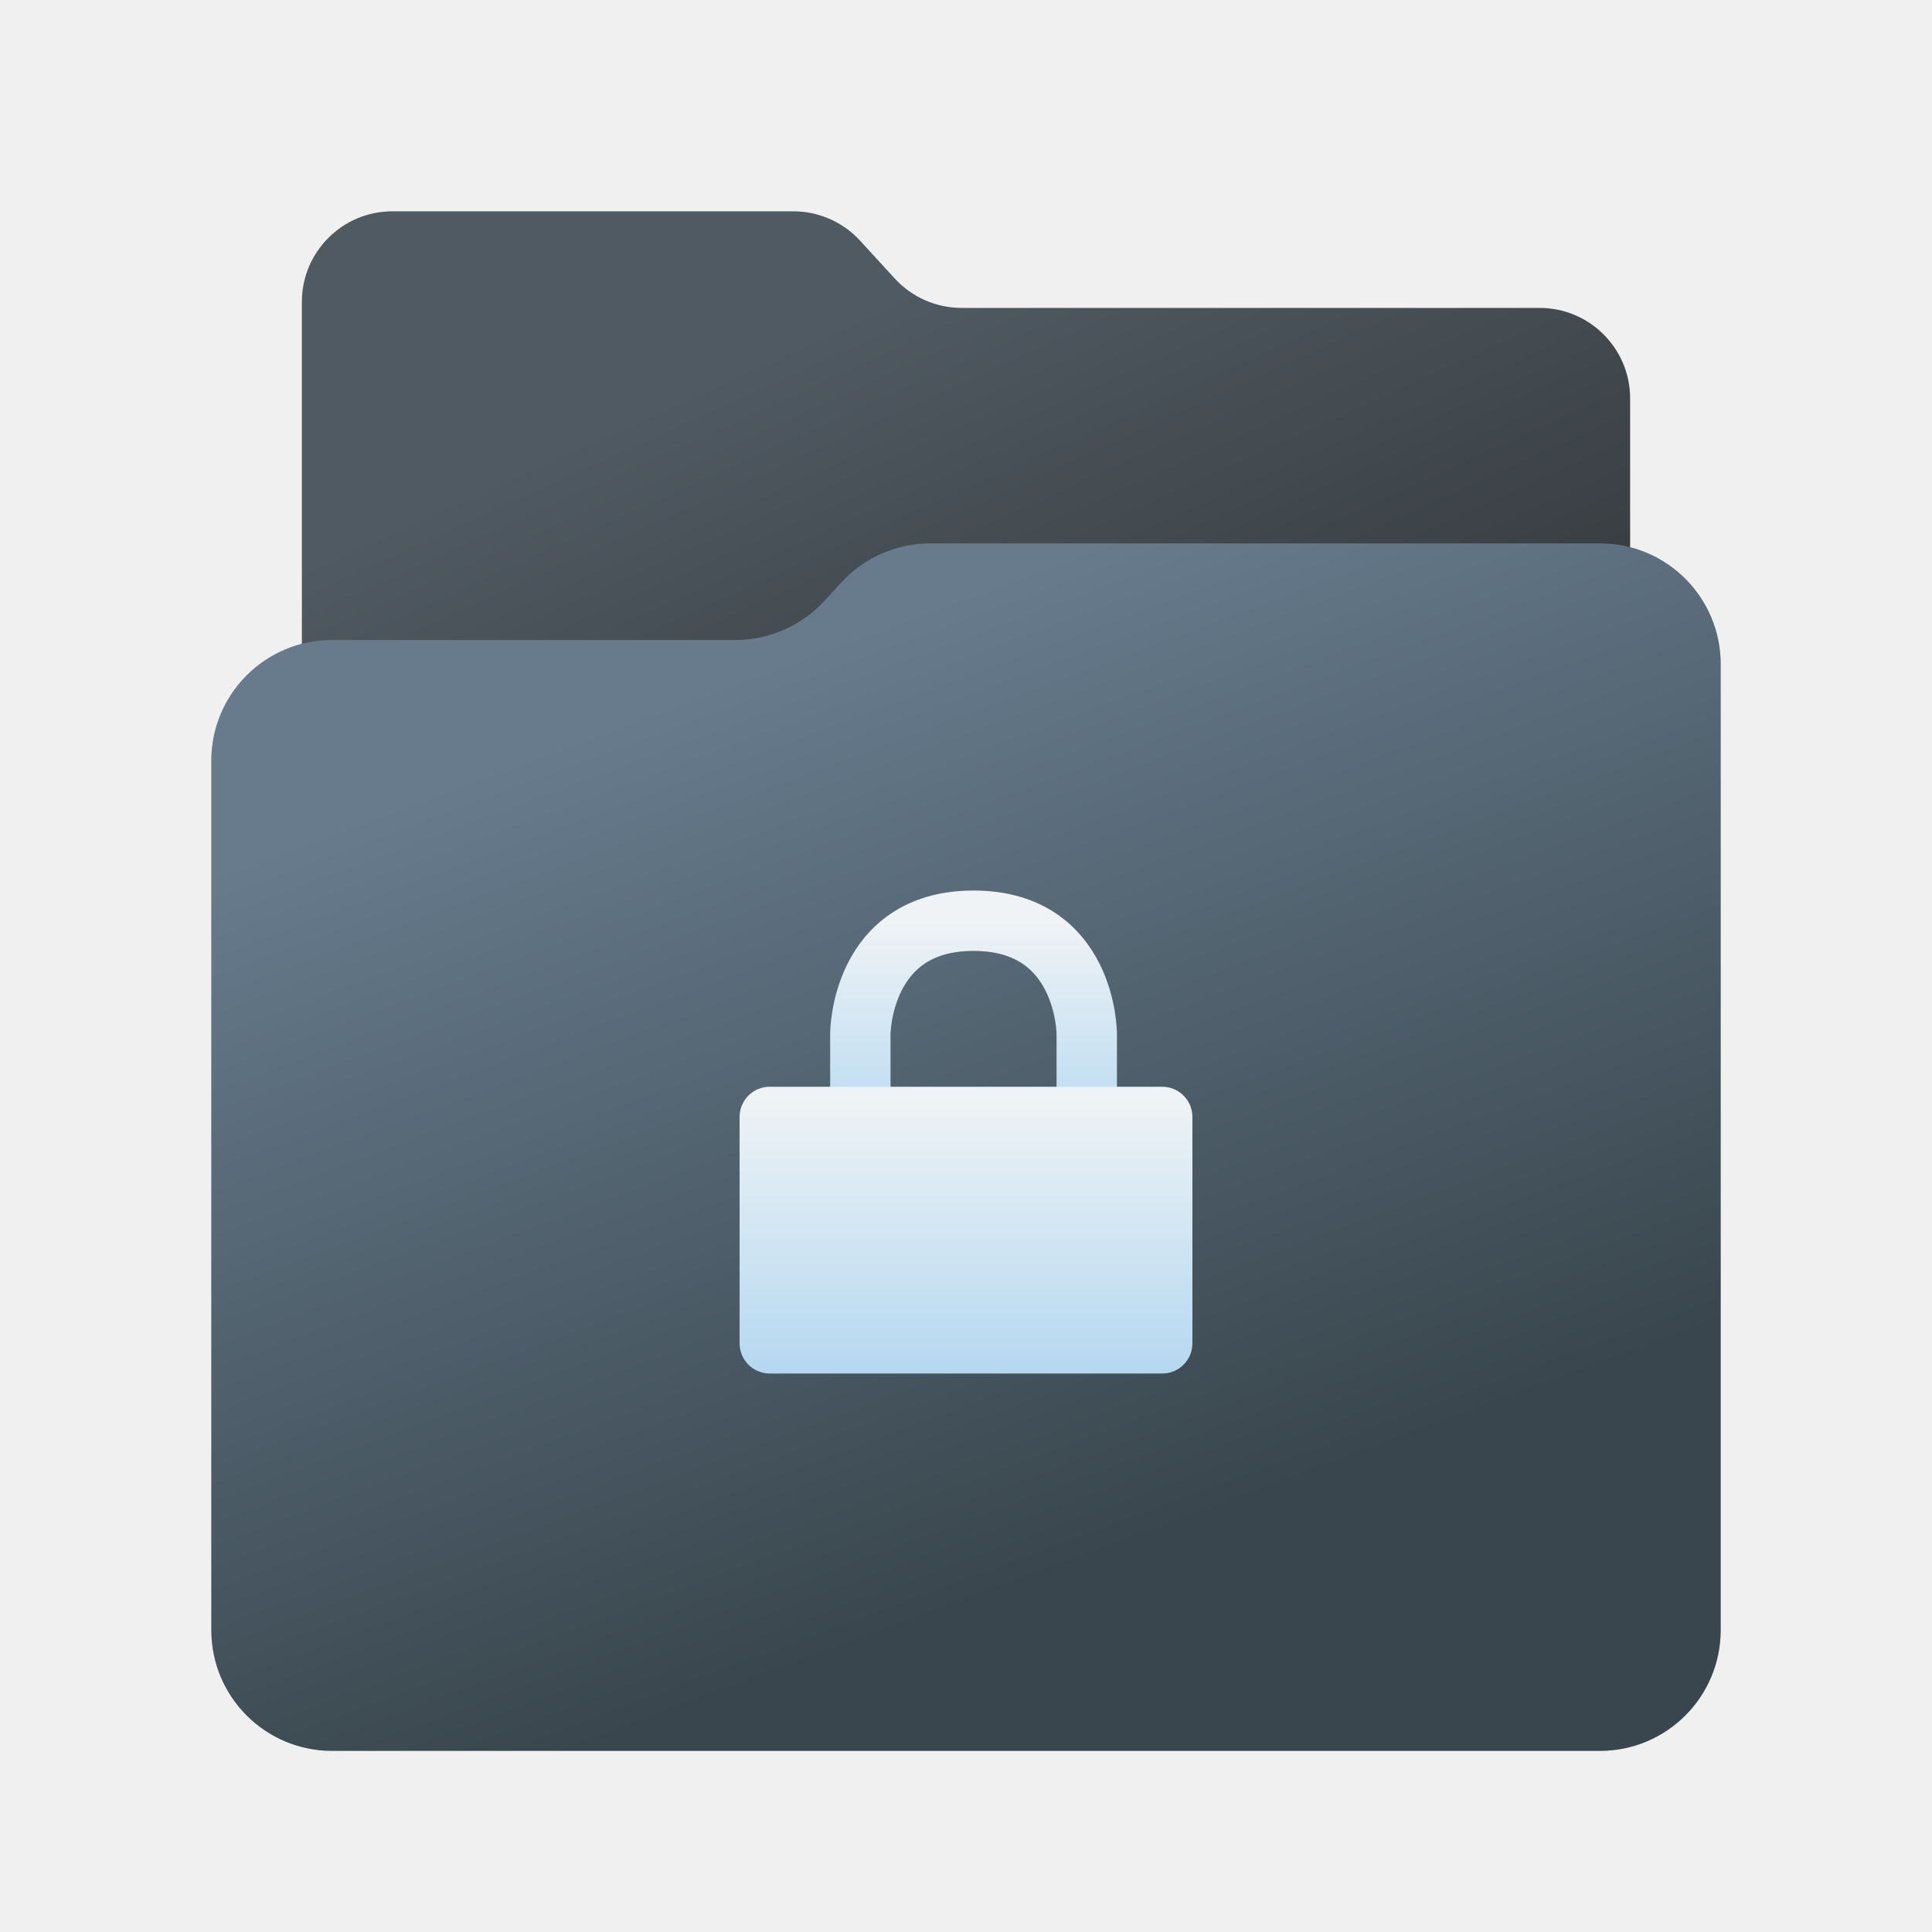
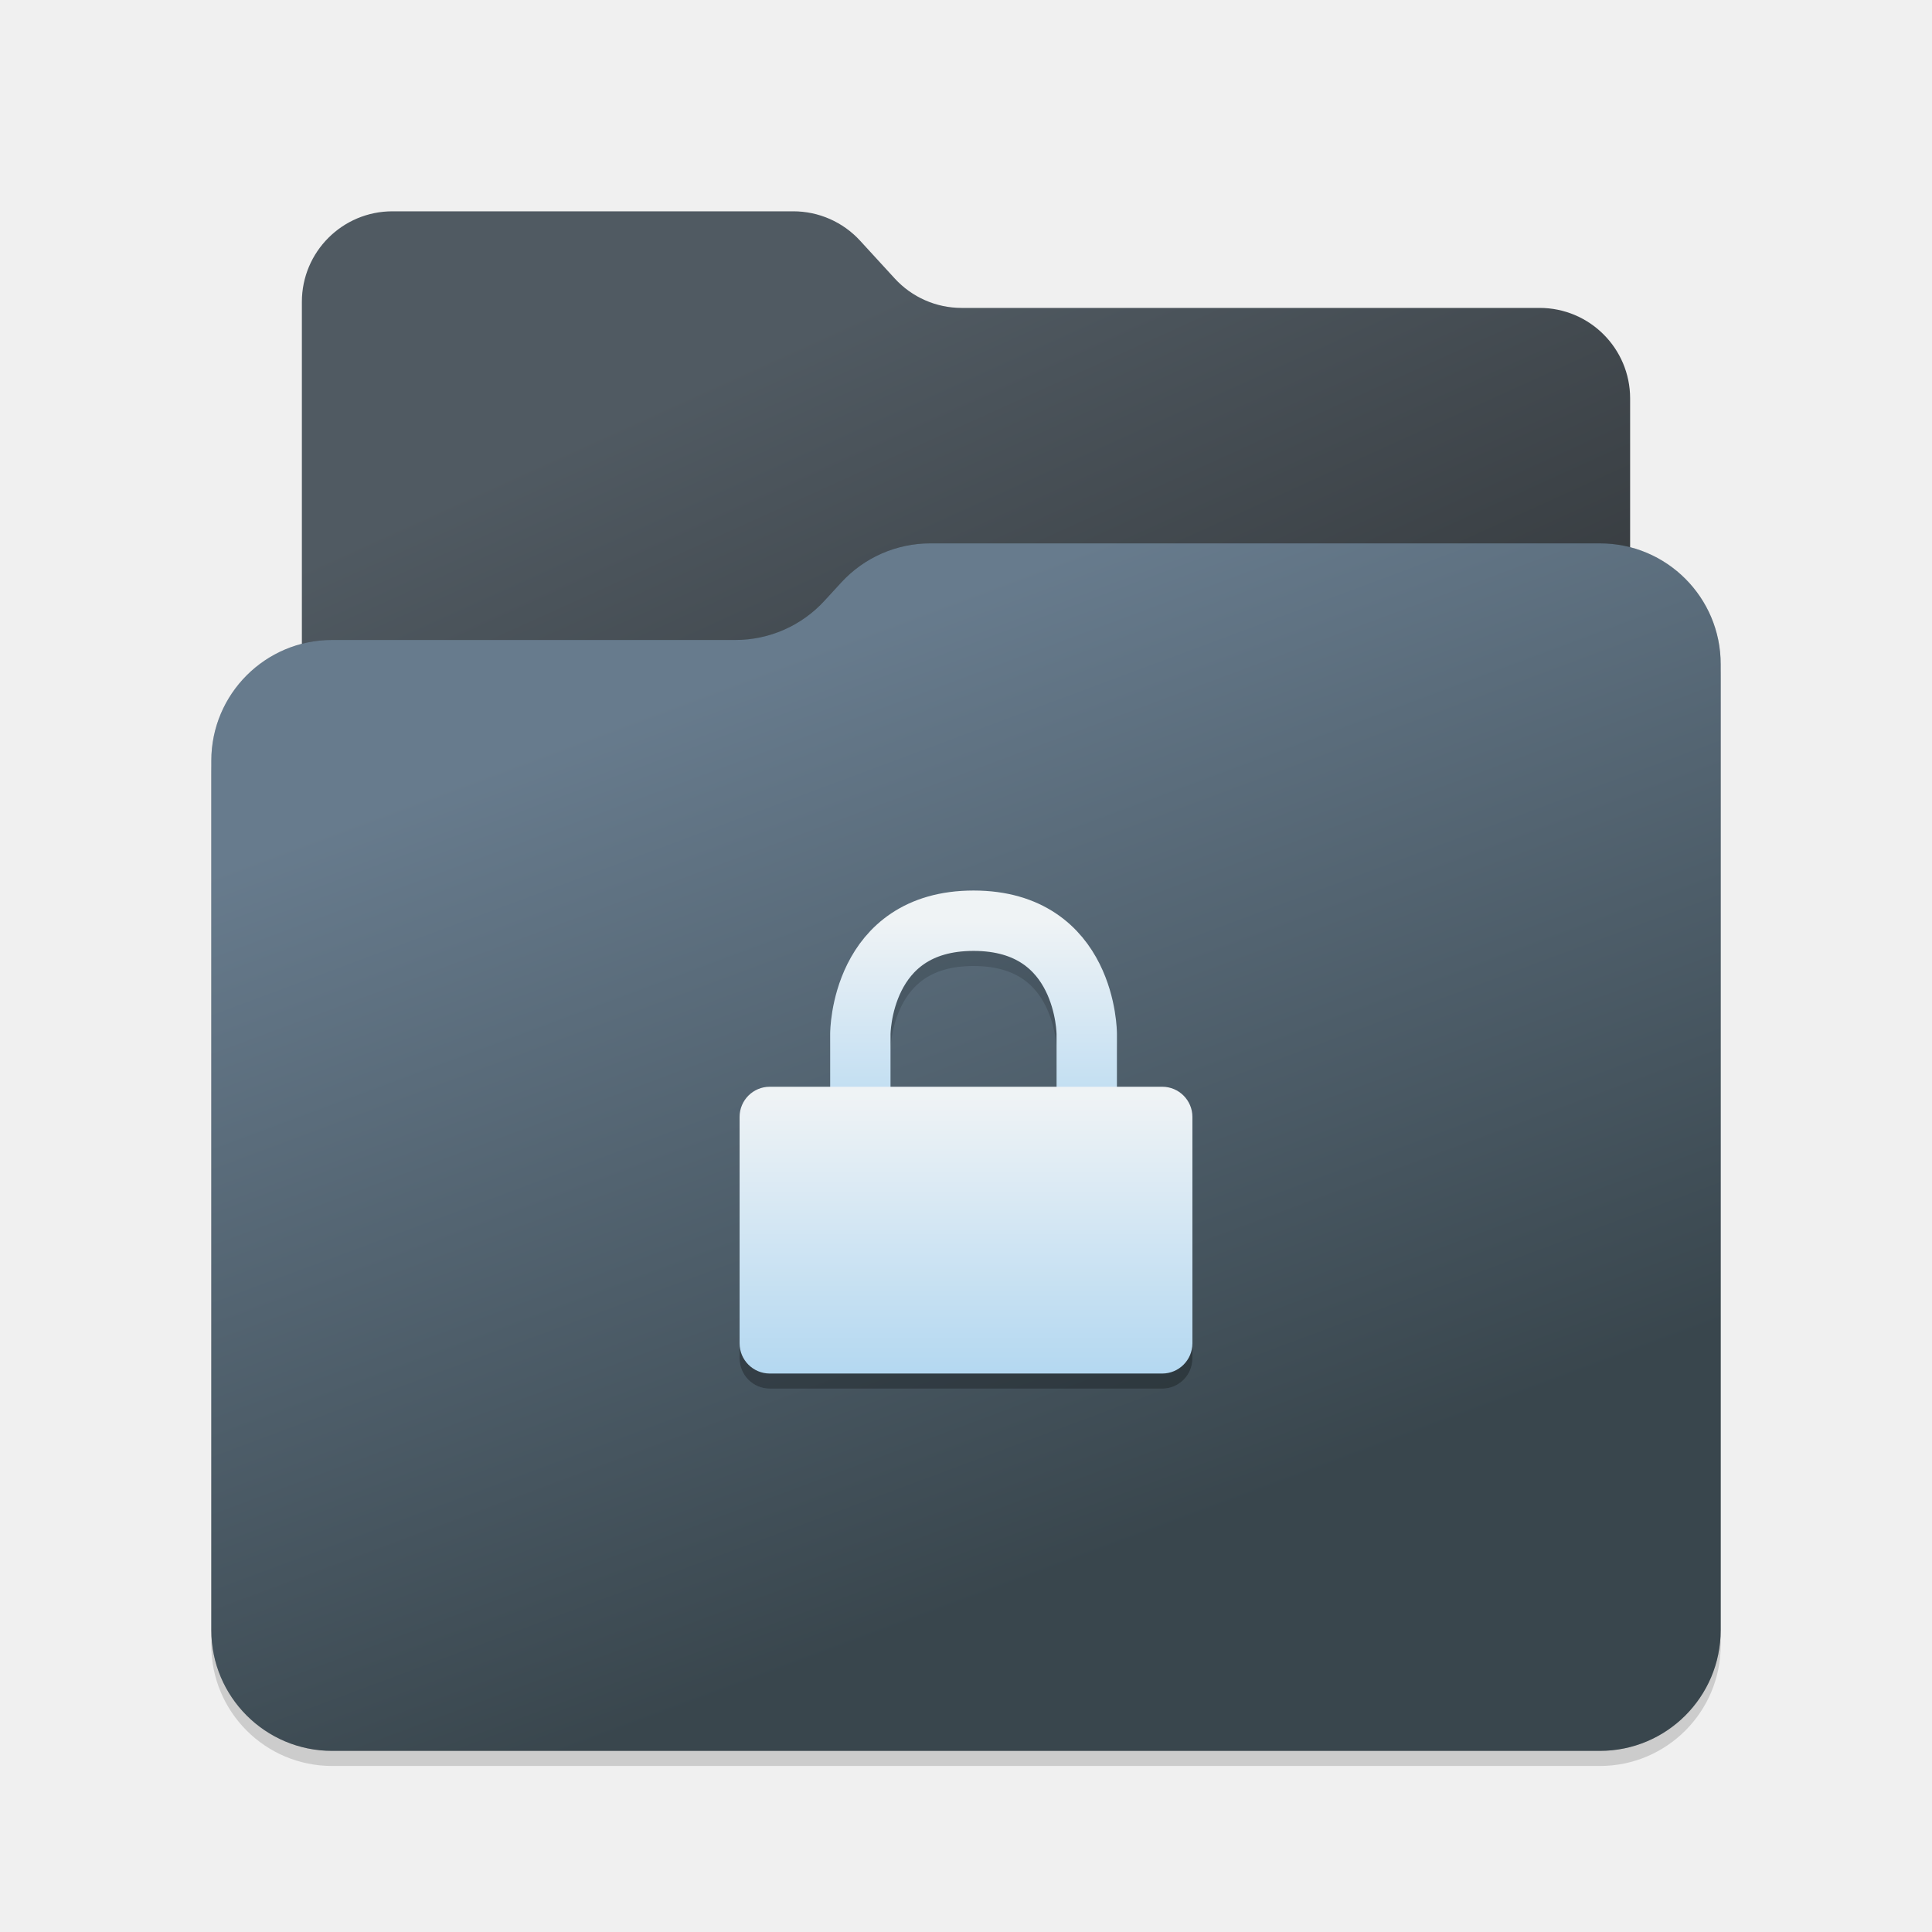
<svg xmlns="http://www.w3.org/2000/svg" width="128" height="128" viewBox="0 0 128 128" fill="none">
  <path d="M20 20V88C20 91.314 22.686 94 26 94H102C105.314 94 108 91.314 108 88V26.4C108 23.086 105.314 20.4 102 20.4H63.706C62.024 20.4 60.42 19.694 59.283 18.454L56.983 15.946C55.847 14.706 54.242 14 52.561 14L26 14C22.686 14 20 16.686 20 20Z" fill="url(#paint0_linear_3583_616)" />
  <path d="M14 50.4C14 45.982 17.582 42.4 22 42.4H48.722C50.961 42.4 53.097 41.462 54.612 39.814L55.74 38.586C57.255 36.938 59.392 36 61.63 36H106C110.418 36 114 39.582 114 44V108C114 112.418 110.418 116 106 116H22C17.582 116 14 112.418 14 108L14 50.4Z" fill="black" fill-opacity="0.15" />
+   <path d="M14 51.4C14 46.982 17.582 43.4 22 43.4H48.722C50.961 43.4 53.097 42.462 54.612 40.814L55.74 39.586C57.255 37.938 59.392 37 61.63 37H106C110.418 37 114 40.582 114 45V109C114 113.418 110.418 117 106 117H22C17.582 117 14 113.418 14 109L14 51.4Z" fill="black" fill-opacity="0.15" />
  <path d="M14 50.4C14 45.982 17.582 42.4 22 42.4H48.722C50.961 42.4 53.097 41.462 54.612 39.814L55.74 38.586C57.255 36.938 59.392 36 61.63 36H106C110.418 36 114 39.582 114 44V108C114 112.418 110.418 116 106 116H22C17.582 116 14 112.418 14 108L14 50.4Z" fill="url(#paint1_linear_3583_616)" />
-   <path d="M57 76V68.5C57 68.5 57 68.5 57 68.5C57 68.5 57 61 64.5 61C72 61 72 68.5 72 68.5C72 68.5 72 68.5 72 68.5V76" stroke="url(#paint2_linear_3583_616)" stroke-width="4" />
+   <path d="M57 77V69.5C57 69.5 57 62 64.5 62C72 62 72 69.5 72 69.5V77" stroke="black" stroke-opacity="0.15" stroke-width="4" />
+   <mask id="path-6-inside-1_3583_616" fill="white">
+     <rect x="49" y="73" width="30" height="19" rx="2" />
+   </mask>
+   <rect x="49" y="73" width="30" height="19" rx="2" fill="black" fill-opacity="0.15" stroke="black" stroke-opacity="0.15" stroke-width="16" mask="url(#path-6-inside-1_3583_616)" />
+   <path d="M57 76V68.5C57 68.5 57 61 64.5 61C72 61 72 68.5 72 68.5V76" stroke="url(#paint2_linear_3583_616)" stroke-width="4" />
  <rect x="49" y="72" width="30" height="19" rx="2" fill="url(#paint3_linear_3583_616)" />
  <defs>
    <linearGradient id="paint0_linear_3583_616" x1="49.253" y1="24.182" x2="80.631" y2="93.379" gradientUnits="userSpaceOnUse">
      <stop stop-color="#505A62" />
      <stop offset="1" stop-color="#1F1F1F" />
    </linearGradient>
    <linearGradient id="paint1_linear_3583_616" x1="50.27" y1="44.224" x2="72.329" y2="103.38" gradientUnits="userSpaceOnUse">
      <stop stop-color="#677B8D" />
      <stop offset="1" stop-color="#39464D" />
    </linearGradient>
    <linearGradient id="paint2_linear_3583_616" x1="64.5" y1="61" x2="64.5" y2="76" gradientUnits="userSpaceOnUse">
      <stop stop-color="#EFF3F5" />
      <stop offset="1" stop-color="#B4D8F1" />
    </linearGradient>
    <linearGradient id="paint3_linear_3583_616" x1="64" y1="72.513" x2="64" y2="91" gradientUnits="userSpaceOnUse">
      <stop stop-color="#EFF3F5" />
      <stop offset="1" stop-color="#B4D8F1" />
    </linearGradient>
  </defs>
</svg>
